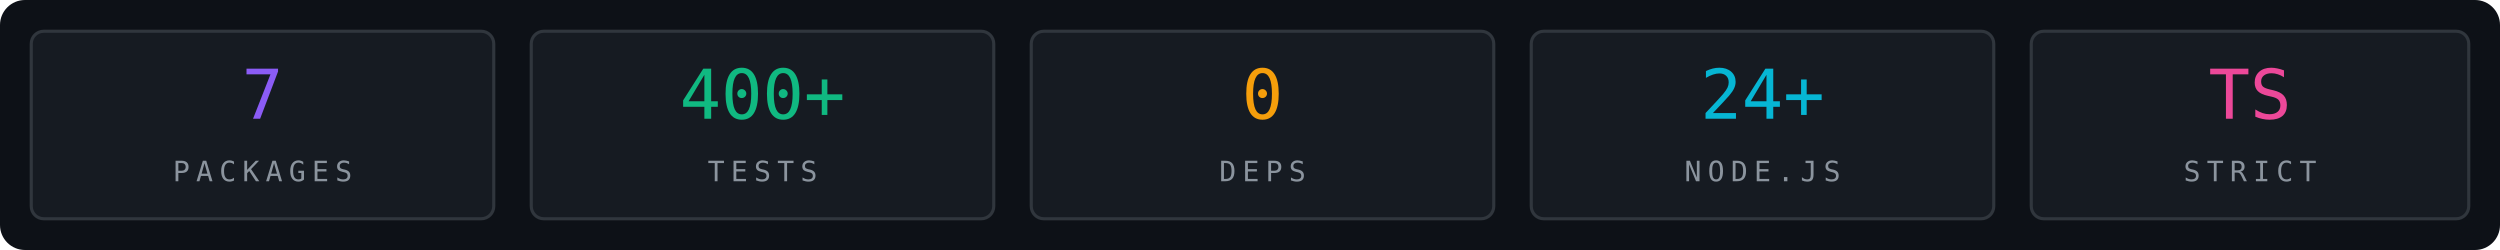
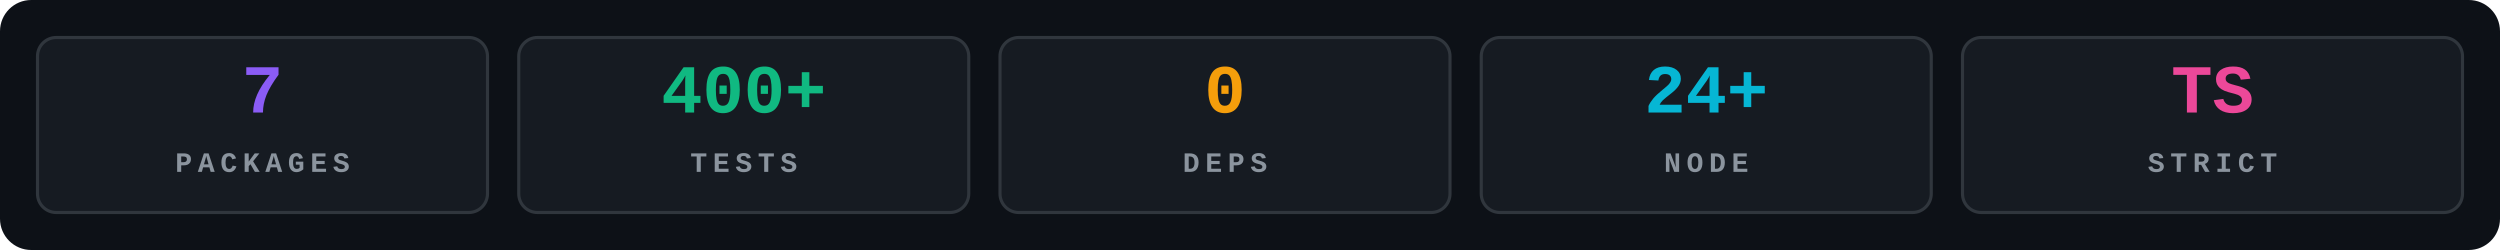
- <svg xmlns="http://www.w3.org/2000/svg" viewBox="0 0 800 80">
-   <rect width="800" height="80" fill="#0d1117" rx="8" />
-   <rect x="10" y="10" width="148" height="60" fill="#161b22" stroke="#30363d" stroke-width="1" rx="4" />
-   <text x="84" y="38" text-anchor="middle" font-family="monospace" font-size="22" fill="#8b5cf6">7</text>
-   <text x="84" y="58" text-anchor="middle" font-family="monospace" font-size="9" fill="#8b949e" letter-spacing="2">PACKAGES</text>
-   <rect x="170" y="10" width="148" height="60" fill="#161b22" stroke="#30363d" stroke-width="1" rx="4" />
-   <text x="244" y="38" text-anchor="middle" font-family="monospace" font-size="22" fill="#10b981">400+</text>
-   <text x="244" y="58" text-anchor="middle" font-family="monospace" font-size="9" fill="#8b949e" letter-spacing="2">TESTS</text>
-   <rect x="330" y="10" width="148" height="60" fill="#161b22" stroke="#30363d" stroke-width="1" rx="4" />
-   <text x="404" y="38" text-anchor="middle" font-family="monospace" font-size="22" fill="#f59e0b">0</text>
-   <text x="404" y="58" text-anchor="middle" font-family="monospace" font-size="9" fill="#8b949e" letter-spacing="2">DEPS</text>
-   <rect x="490" y="10" width="148" height="60" fill="#161b22" stroke="#30363d" stroke-width="1" rx="4" />
-   <text x="564" y="38" text-anchor="middle" font-family="monospace" font-size="22" fill="#06b6d4">24+</text>
-   <text x="564" y="58" text-anchor="middle" font-family="monospace" font-size="9" fill="#8b949e" letter-spacing="2">NODE.JS</text>
-   <rect x="650" y="10" width="140" height="60" fill="#161b22" stroke="#30363d" stroke-width="1" rx="4" />
-   <text x="720" y="38" text-anchor="middle" font-family="monospace" font-size="22" fill="#ec4899">TS</text>
-   <text x="720" y="58" text-anchor="middle" font-family="monospace" font-size="9" fill="#8b949e" letter-spacing="2">STRICT</text>
+ <svg xmlns="http://www.w3.org/2000/svg" viewBox="0 0 800 80" role="img" aria-labelledby="title desc">
+   <rect width="800" height="80" rx="10" fill="#0d1117" />
+   <g font-family="ui-monospace, SFMono-Regular, Menlo, Monaco, Consolas, 'Liberation Mono', monospace" text-anchor="middle">
+     <g>
+       <rect x="12" y="12" width="144" height="56" rx="6" fill="#161b22" stroke="#30363d" />
+       <text x="84" y="36" font-size="22" font-weight="700" fill="#8b5cf6">7</text>
+       <text x="84" y="55" font-size="9" font-weight="600" letter-spacing="1.8" fill="#8b949e">PACKAGES</text>
+     </g>
+     <g>
+       <rect x="166" y="12" width="144" height="56" rx="6" fill="#161b22" stroke="#30363d" />
+       <text x="238" y="36" font-size="22" font-weight="700" fill="#10b981">400+</text>
+       <text x="238" y="55" font-size="9" font-weight="600" letter-spacing="1.8" fill="#8b949e">TESTS</text>
+     </g>
+     <g>
+       <rect x="320" y="12" width="144" height="56" rx="6" fill="#161b22" stroke="#30363d" />
+       <text x="392" y="36" font-size="22" font-weight="700" fill="#f59e0b">0</text>
+       <text x="392" y="55" font-size="9" font-weight="600" letter-spacing="1.8" fill="#8b949e">DEPS</text>
+     </g>
+     <g>
+       <rect x="474" y="12" width="144" height="56" rx="6" fill="#161b22" stroke="#30363d" />
+       <text x="546" y="36" font-size="22" font-weight="700" fill="#06b6d4">24+</text>
+       <text x="546" y="55" font-size="9" font-weight="600" letter-spacing="1.8" fill="#8b949e">NODE</text>
+     </g>
+     <g>
+       <rect x="628" y="12" width="160" height="56" rx="6" fill="#161b22" stroke="#30363d" />
+       <text x="708" y="36" font-size="22" font-weight="700" fill="#ec4899">TS</text>
+       <text x="708" y="55" font-size="9" font-weight="600" letter-spacing="1.8" fill="#8b949e">STRICT</text>
+     </g>
+   </g>
</svg>
